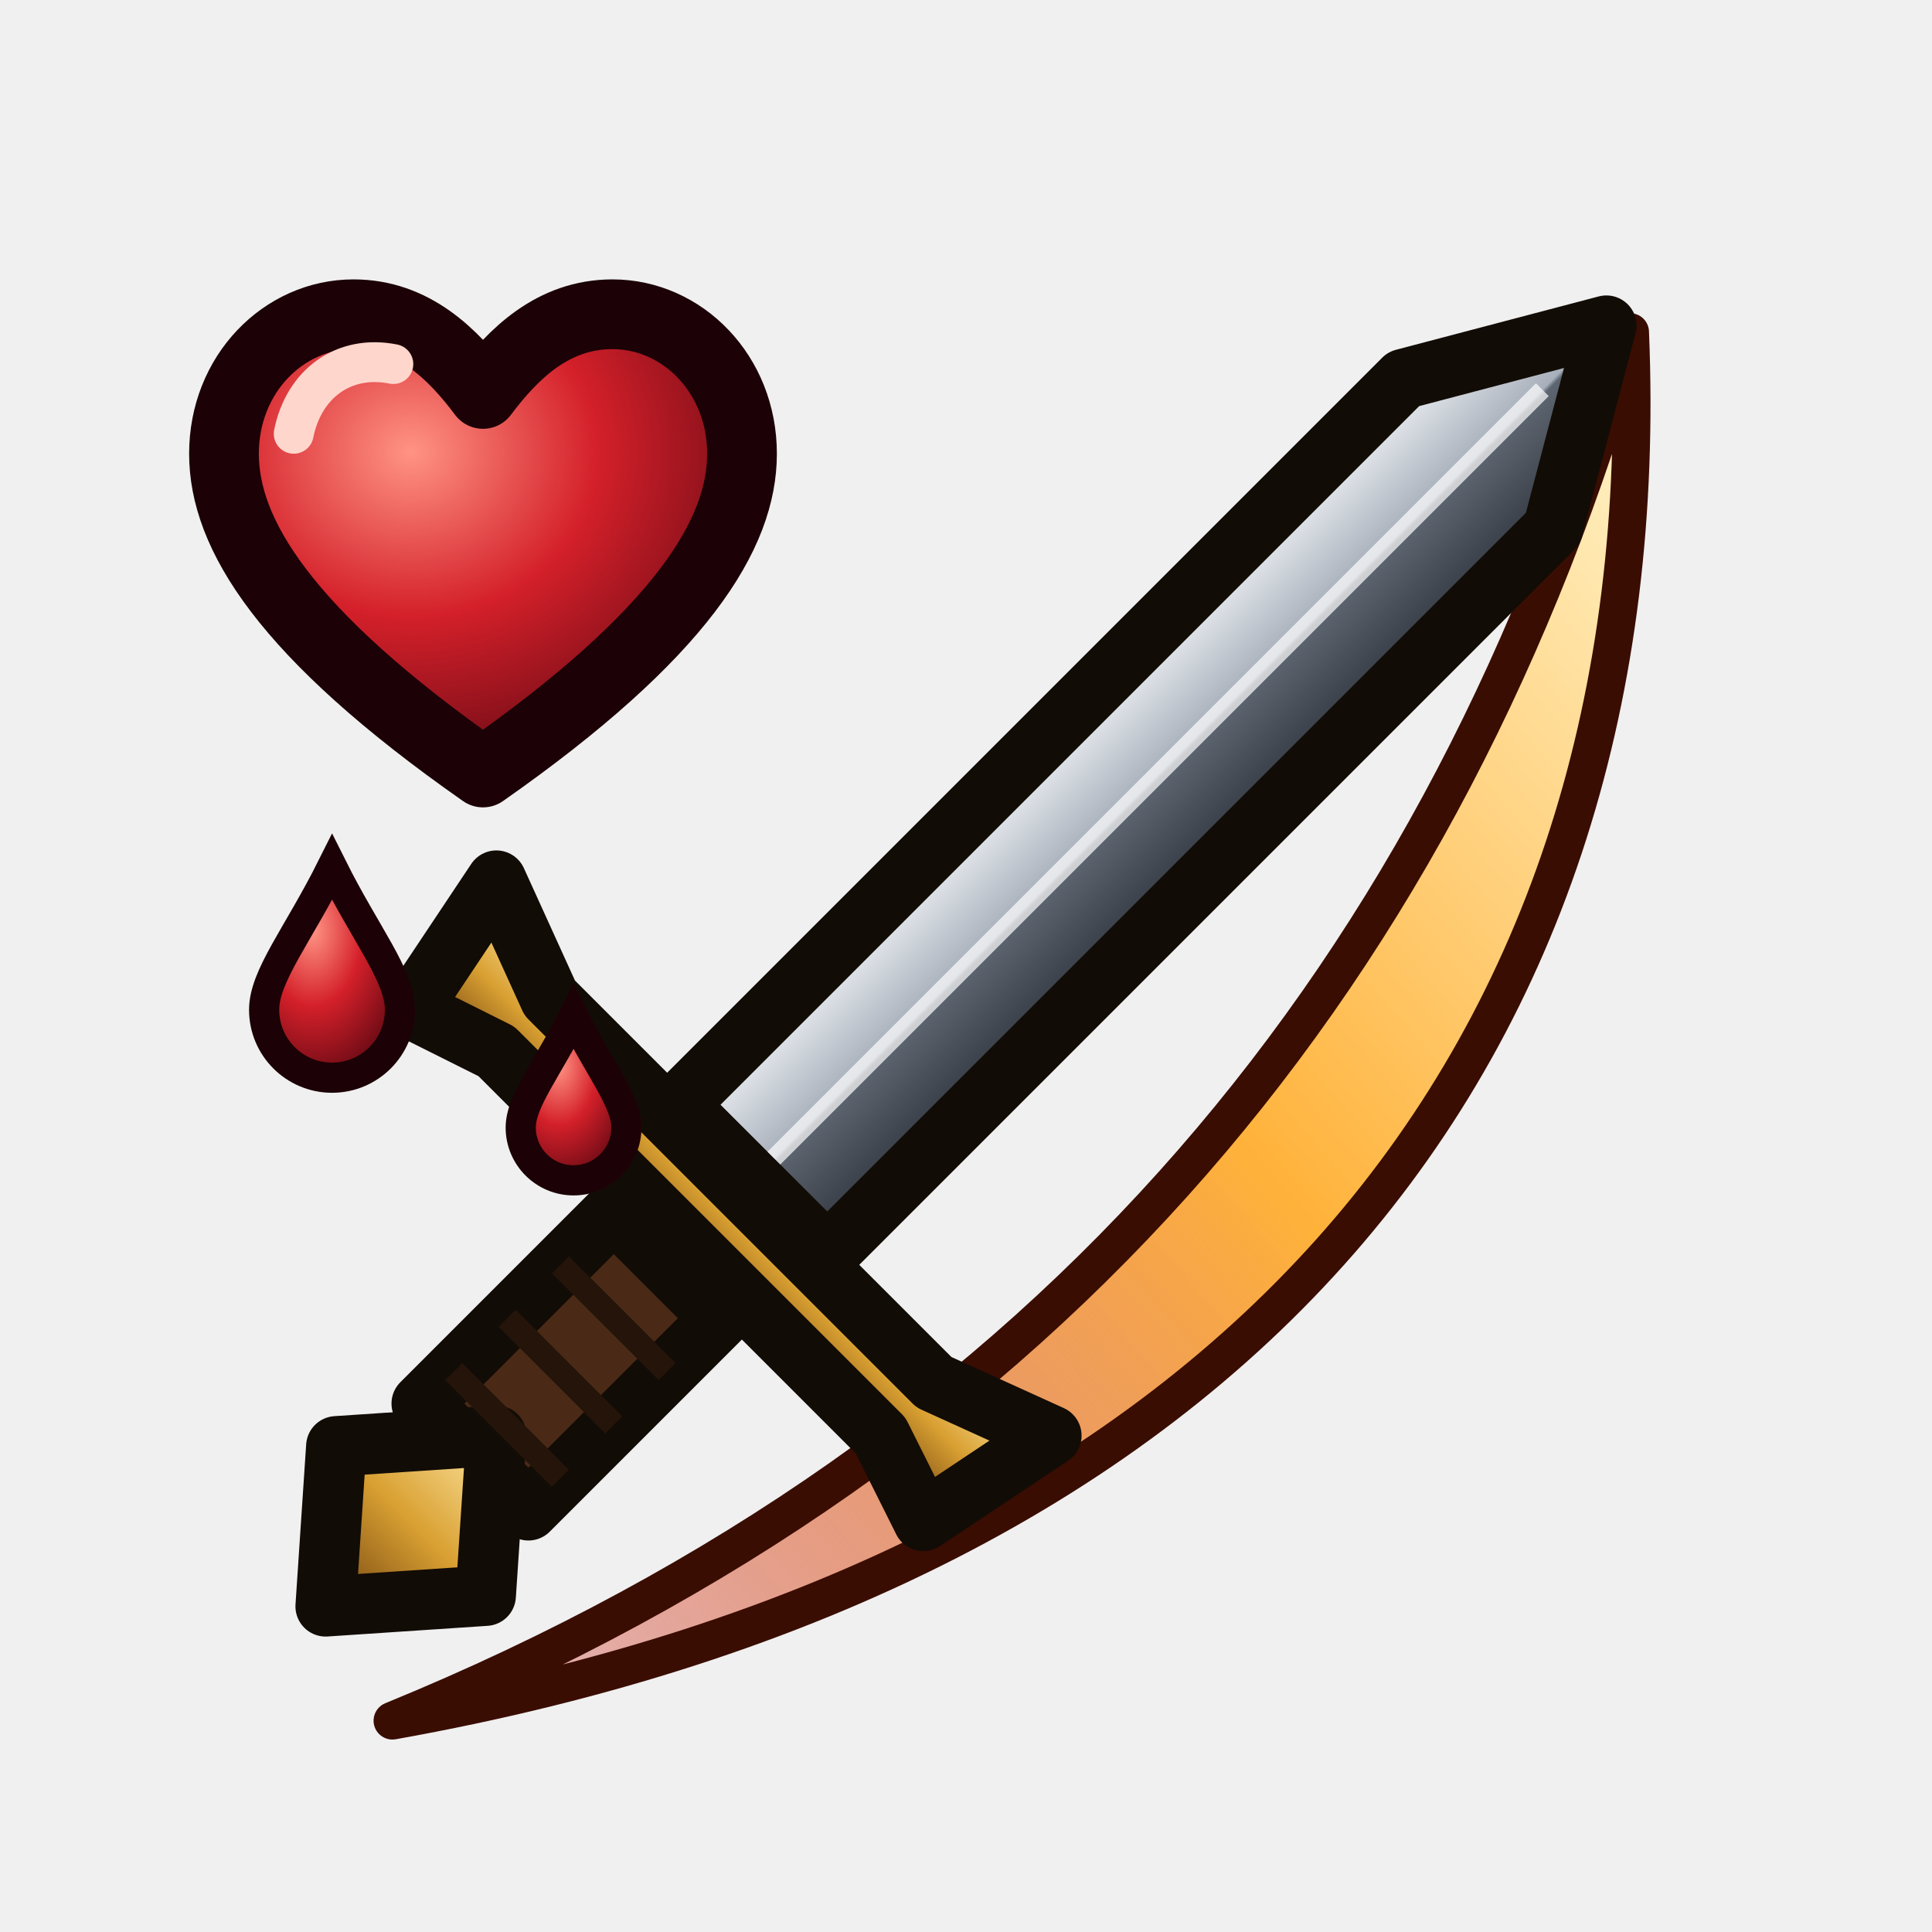
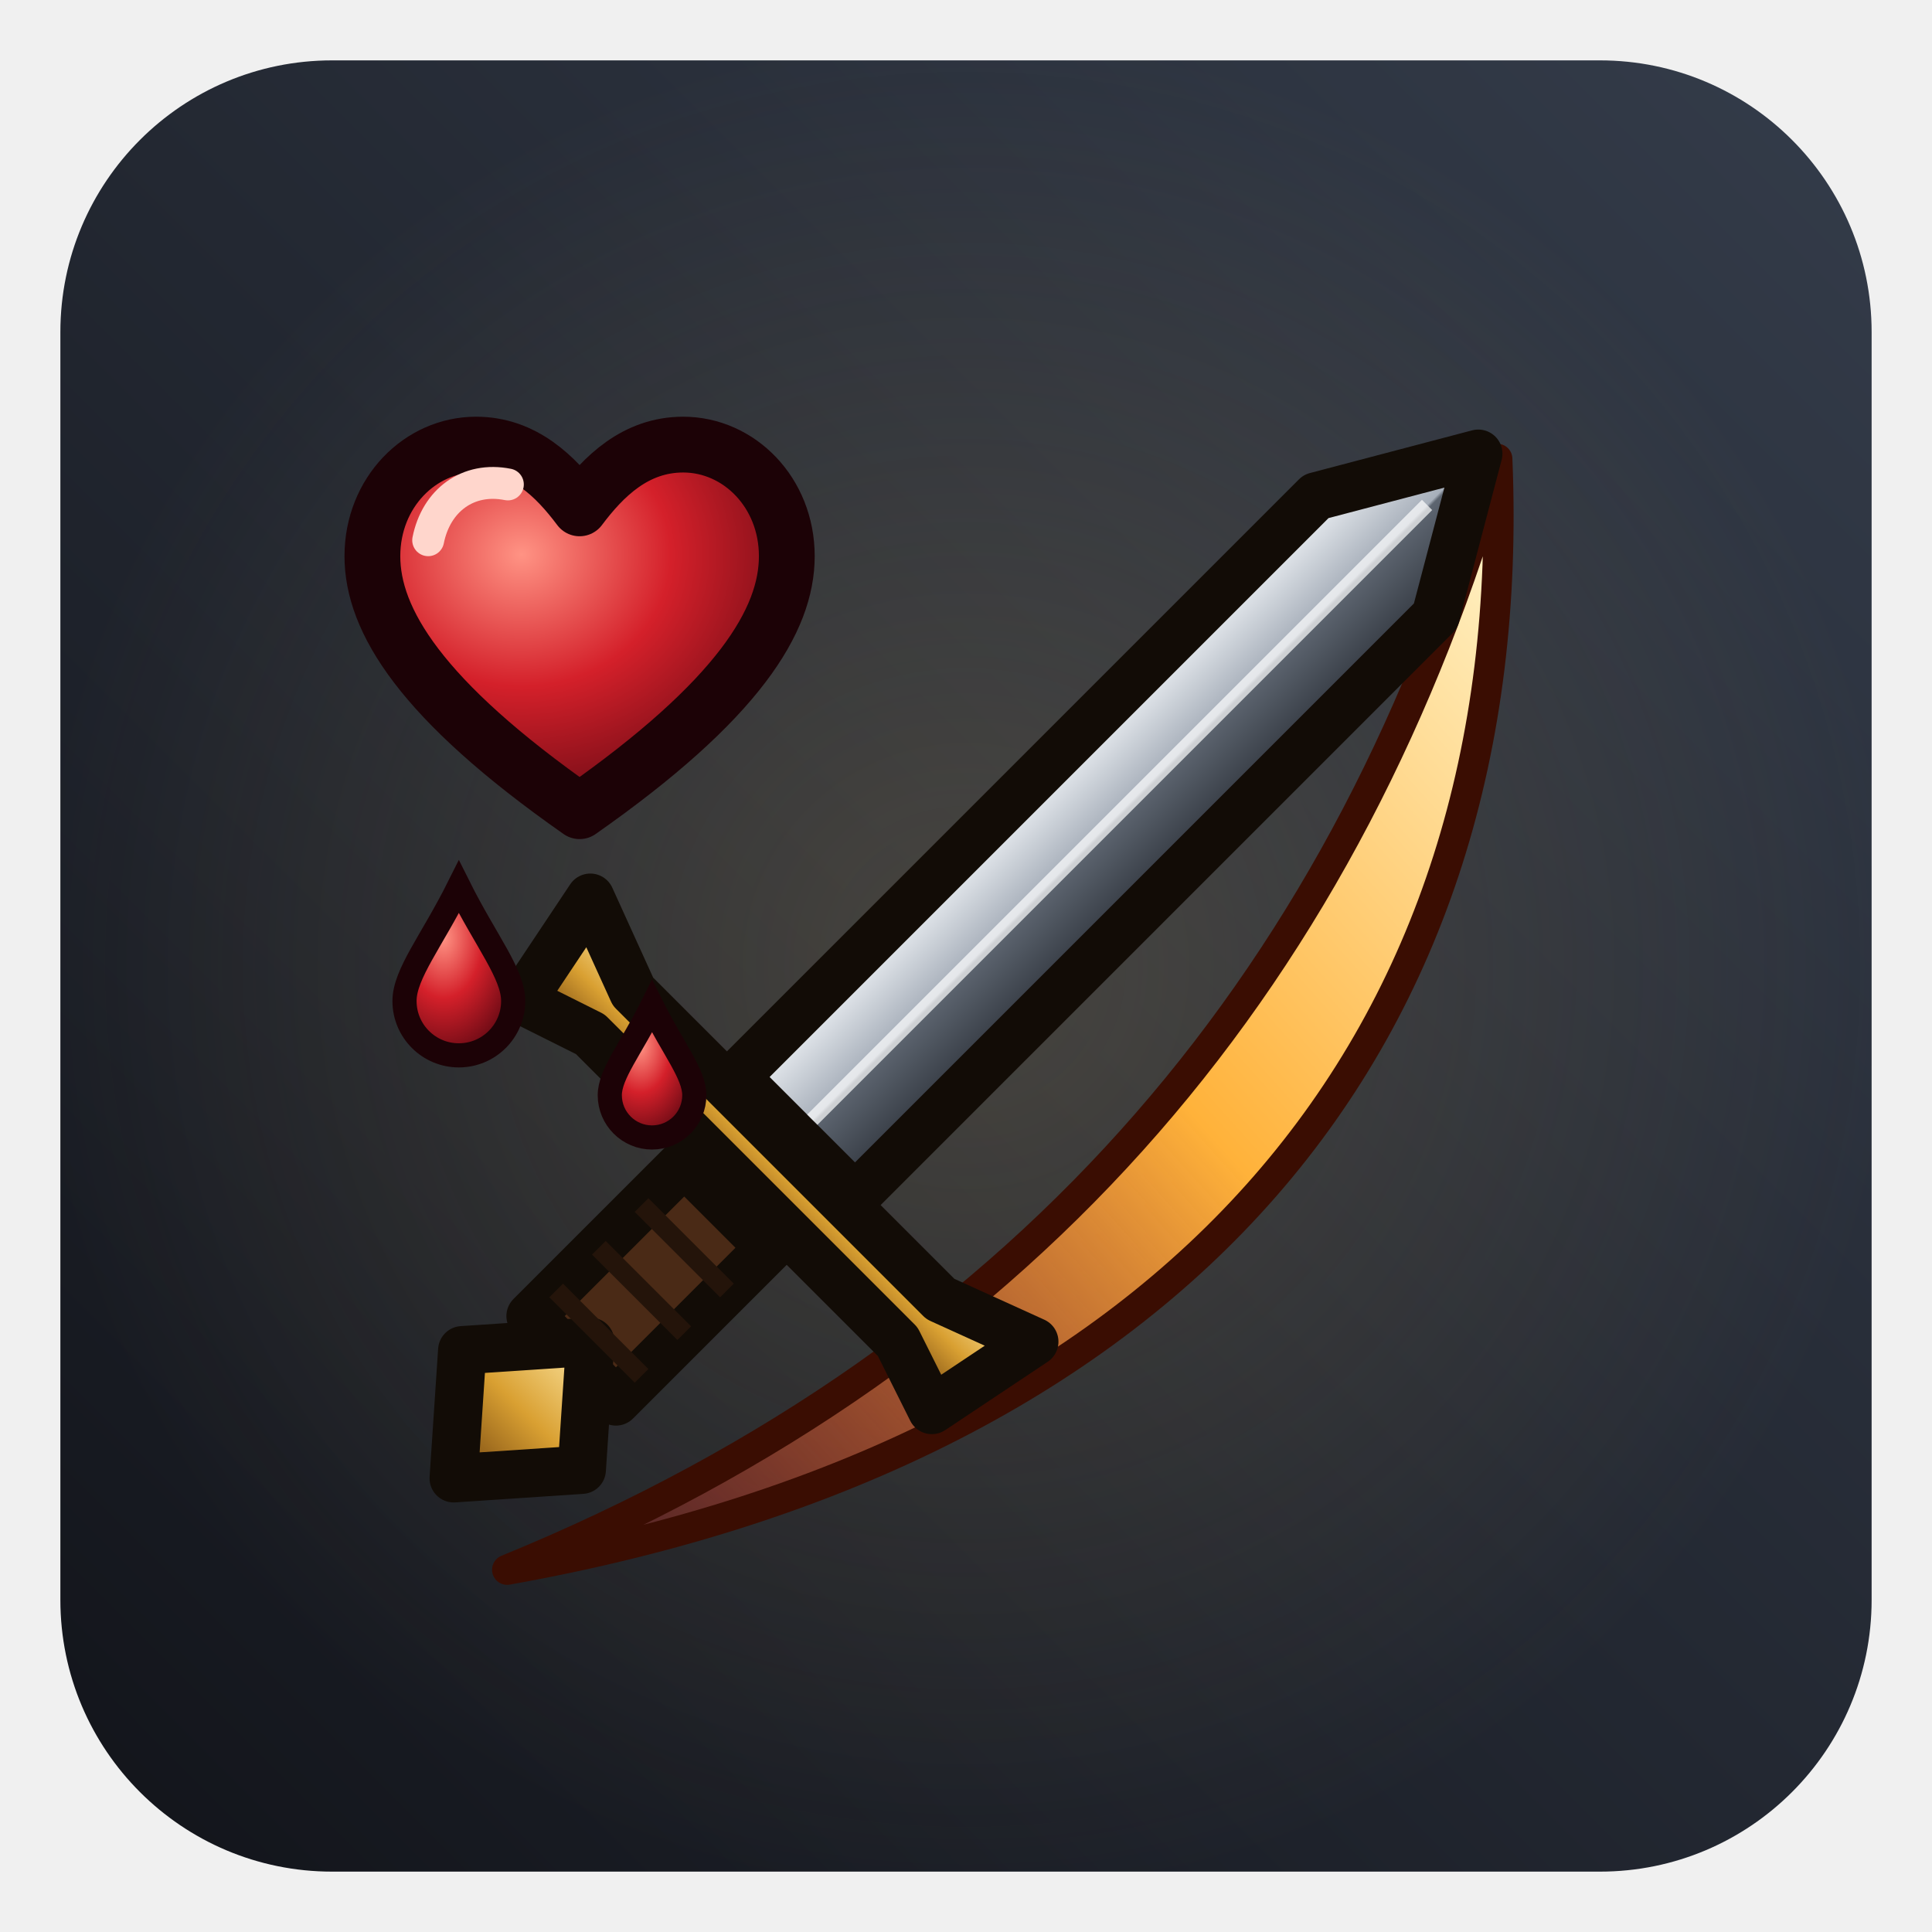
<svg xmlns="http://www.w3.org/2000/svg" viewBox="0 0 128 128" width="128" height="128">
  <defs>
-     <linearGradient id="st" x1="0" y1="0" x2="1" y2="0">
-       <stop offset="0" stop-color="#f2f5f8" />
-       <stop offset=".5" stop-color="#a7afba" />
-       <stop offset=".52" stop-color="#5d6570" />
-       <stop offset="1" stop-color="#2f343c" />
+     <linearGradient id="wf_panel" gradientUnits="userSpaceOnUse" x1="4" y1="124" x2="124" y2="4">
+       <stop offset="0" stop-color="rgb(18,20,26)" />
+       <stop offset="1" stop-color="rgb(52,60,74)" />
    </linearGradient>
-     <linearGradient id="go" x1="0" y1="0" x2="0" y2="1">
-       <stop offset="0" stop-color="#ffeaa8" />
-       <stop offset=".5" stop-color="#d9a032" />
-       <stop offset="1" stop-color="#6e400e" />
-     </linearGradient>
-     <radialGradient id="hr" cx=".36" cy=".3" r=".8">
-       <stop offset="0" stop-color="#ff9384" />
-       <stop offset=".45" stop-color="#d4202a" />
-       <stop offset="1" stop-color="#550610" />
+     <radialGradient id="wf_glow" gradientUnits="userSpaceOnUse" cx="64" cy="64" r="62">
+       <stop offset="0" stop-color="rgb(200,170,110)" stop-opacity="0.22" />
+       <stop offset="1" stop-color="rgb(200,170,110)" stop-opacity="0" />
    </radialGradient>
-     <linearGradient id="wd" x1="0" y1="0" x2="1" y2="0">
-       <stop offset="0" stop-color="#9a6a3c" />
-       <stop offset="1" stop-color="#3e2512" />
-     </linearGradient>
-     <linearGradient id="sl" x1="1" y1="0" x2="0" y2="1">
-       <stop offset="0" stop-color="#fff6cf" />
-       <stop offset=".45" stop-color="#ffb23a" />
-       <stop offset="1" stop-color="#c2121a" stop-opacity=".2" />
-     </linearGradient>
+     <clipPath id="wf_clip">
+       <rect x="4" y="4" width="120" height="120" rx="18" />
+     </clipPath>
  </defs>
-   <path d="M108 22C110 70 82 104 26 114C70 96 96 64 108 22Z" fill="url(#sl)" stroke="#3a0d02" stroke-width="2.5" stroke-linejoin="round" />
-   <g transform="rotate(45 64 64)" stroke="#120c06" stroke-width="4" stroke-linejoin="round">
-     <path d="M64 4L71 16V84H57V16Z" fill="url(#st)" />
-     <path d="M59 92H69V110H59Z" fill="#4a2a16" />
-     <path d="M38 82L46 85H82L90 82L88 92L82 90H46L40 92Z" fill="url(#go)" />
-     <path d="M64 108L71 116L64 124L57 116Z" fill="url(#go)" />
-   </g>
-   <g transform="rotate(45 64 64)">
-     <path d="M64 10V82" stroke="#fff" stroke-width="1.2" opacity=".7" />
-     <path d="M59 97H69M59 102H69M59 107H69" stroke="#24140a" stroke-width="1.6" />
-   </g>
-   <path d="M64 84C44 70 38 60 38 52C38 44 44 38 51 38C57 38 61 42 64 46C67 42 71 38 77 38C84 38 90 44 90 52C90 60 84 70 64 84Z" transform="translate(-10.24 -4.26) scale(0.66)" fill="url(#hr)" stroke="#1c0206" stroke-width="7" stroke-linejoin="round" />
-   <path d="M45 50C46 45 50 42 55 43" transform="translate(-10.24 -4.26) scale(0.66)" fill="none" stroke="#ffd6cc" stroke-width="4" stroke-linecap="round" />
-   <g fill="url(#hr)" stroke="#1c0206" stroke-width="2">
-     <path d="M22 57.45C24.25 61.95 26.5 64.65 26.5 66.9A4.5 4.5 0 0 1 17.5 66.9C17.5 64.65 19.75 61.95 22 57.45Z" />
-     <path d="M38 67.35C39.75 70.85 41.5 72.95 41.5 74.7A3.5 3.5 0 0 1 34.5 74.7C34.5 72.95 36.25 70.85 38 67.35Z" />
+   <rect x="4" y="4" width="120" height="120" rx="18" fill="url(#wf_panel)" />
+   <rect x="4" y="4" width="120" height="120" rx="18" fill="url(#wf_glow)" />
+   <g clip-path="url(#wf_clip)">
+     <g transform="translate(12.8 12.8) scale(0.8)">
+       <defs>
+         <linearGradient id="st" x1="0" y1="0" x2="1" y2="0">
+           <stop offset="0" stop-color="#f2f5f8" />
+           <stop offset=".5" stop-color="#a7afba" />
+           <stop offset=".52" stop-color="#5d6570" />
+           <stop offset="1" stop-color="#2f343c" />
+         </linearGradient>
+         <linearGradient id="go" x1="0" y1="0" x2="0" y2="1">
+           <stop offset="0" stop-color="#ffeaa8" />
+           <stop offset=".5" stop-color="#d9a032" />
+           <stop offset="1" stop-color="#6e400e" />
+         </linearGradient>
+         <radialGradient id="hr" cx=".36" cy=".3" r=".8">
+           <stop offset="0" stop-color="#ff9384" />
+           <stop offset=".45" stop-color="#d4202a" />
+           <stop offset="1" stop-color="#550610" />
+         </radialGradient>
+         <linearGradient id="wd" x1="0" y1="0" x2="1" y2="0">
+           <stop offset="0" stop-color="#9a6a3c" />
+           <stop offset="1" stop-color="#3e2512" />
+         </linearGradient>
+         <linearGradient id="sl" x1="1" y1="0" x2="0" y2="1">
+           <stop offset="0" stop-color="#fff6cf" />
+           <stop offset=".45" stop-color="#ffb23a" />
+           <stop offset="1" stop-color="#c2121a" stop-opacity=".2" />
+         </linearGradient>
+       </defs>
+       <path d="M108 22C110 70 82 104 26 114C70 96 96 64 108 22Z" fill="url(#sl)" stroke="#3a0d02" stroke-width="2.5" stroke-linejoin="round" />
+       <g transform="rotate(45 64 64)" stroke="#120c06" stroke-width="4" stroke-linejoin="round">
+         <path d="M64 4L71 16V84H57V16Z" fill="url(#st)" />
+         <path d="M59 92H69V110H59Z" fill="#4a2a16" />
+         <path d="M38 82L46 85H82L90 82L88 92L82 90H46L40 92Z" fill="url(#go)" />
+         <path d="M64 108L71 116L64 124L57 116Z" fill="url(#go)" />
+       </g>
+       <g transform="rotate(45 64 64)">
+         <path d="M64 10V82" stroke="#fff" stroke-width="1.2" opacity=".7" />
+         <path d="M59 97H69M59 102H69M59 107H69" stroke="#24140a" stroke-width="1.6" />
+       </g>
+       <path d="M64 84C44 70 38 60 38 52C38 44 44 38 51 38C57 38 61 42 64 46C67 42 71 38 77 38C84 38 90 44 90 52C90 60 84 70 64 84Z" transform="translate(-10.24 -4.26) scale(0.66)" fill="url(#hr)" stroke="#1c0206" stroke-width="7" stroke-linejoin="round" />
+       <path d="M45 50C46 45 50 42 55 43" transform="translate(-10.24 -4.26) scale(0.66)" fill="none" stroke="#ffd6cc" stroke-width="4" stroke-linecap="round" />
+       <g fill="url(#hr)" stroke="#1c0206" stroke-width="2">
+         <path d="M22 57.45C24.25 61.95 26.5 64.65 26.5 66.9A4.5 4.5 0 0 1 17.5 66.9C17.5 64.65 19.75 61.95 22 57.45Z" />
+         <path d="M38 67.35C39.75 70.85 41.5 72.95 41.5 74.7A3.5 3.5 0 0 1 34.5 74.7C34.5 72.95 36.25 70.85 38 67.35Z" />
+       </g>
+     </g>
  </g>
</svg>
